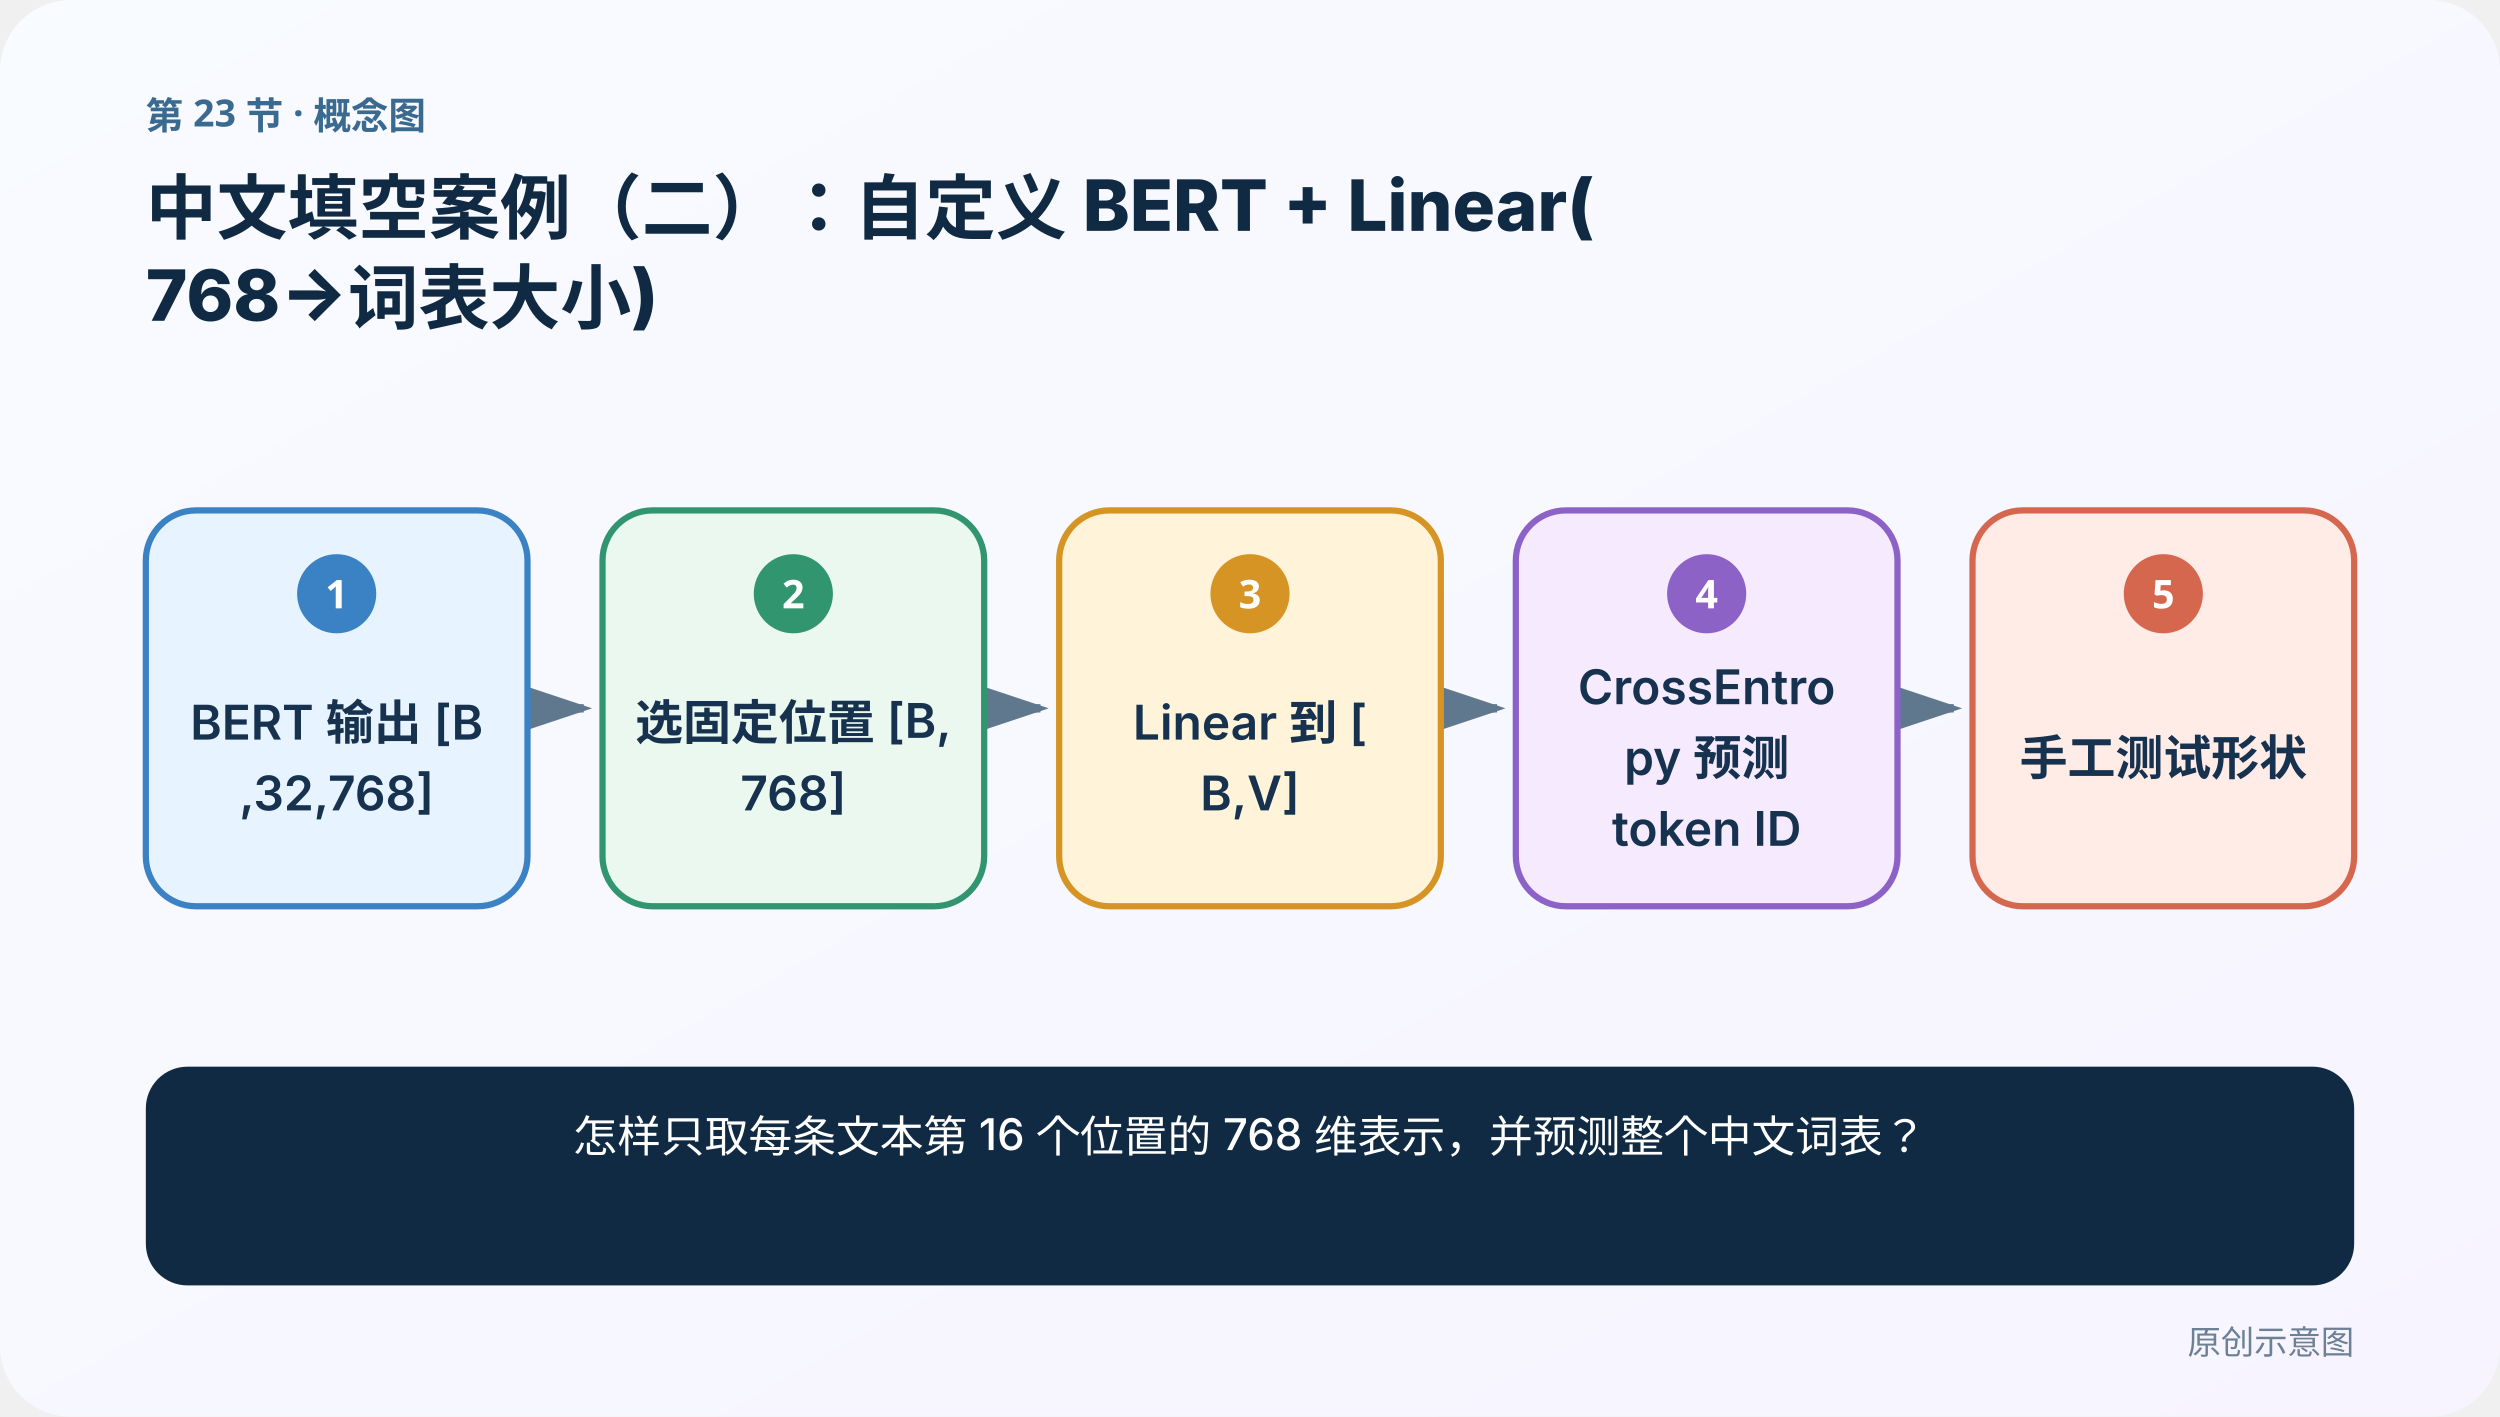
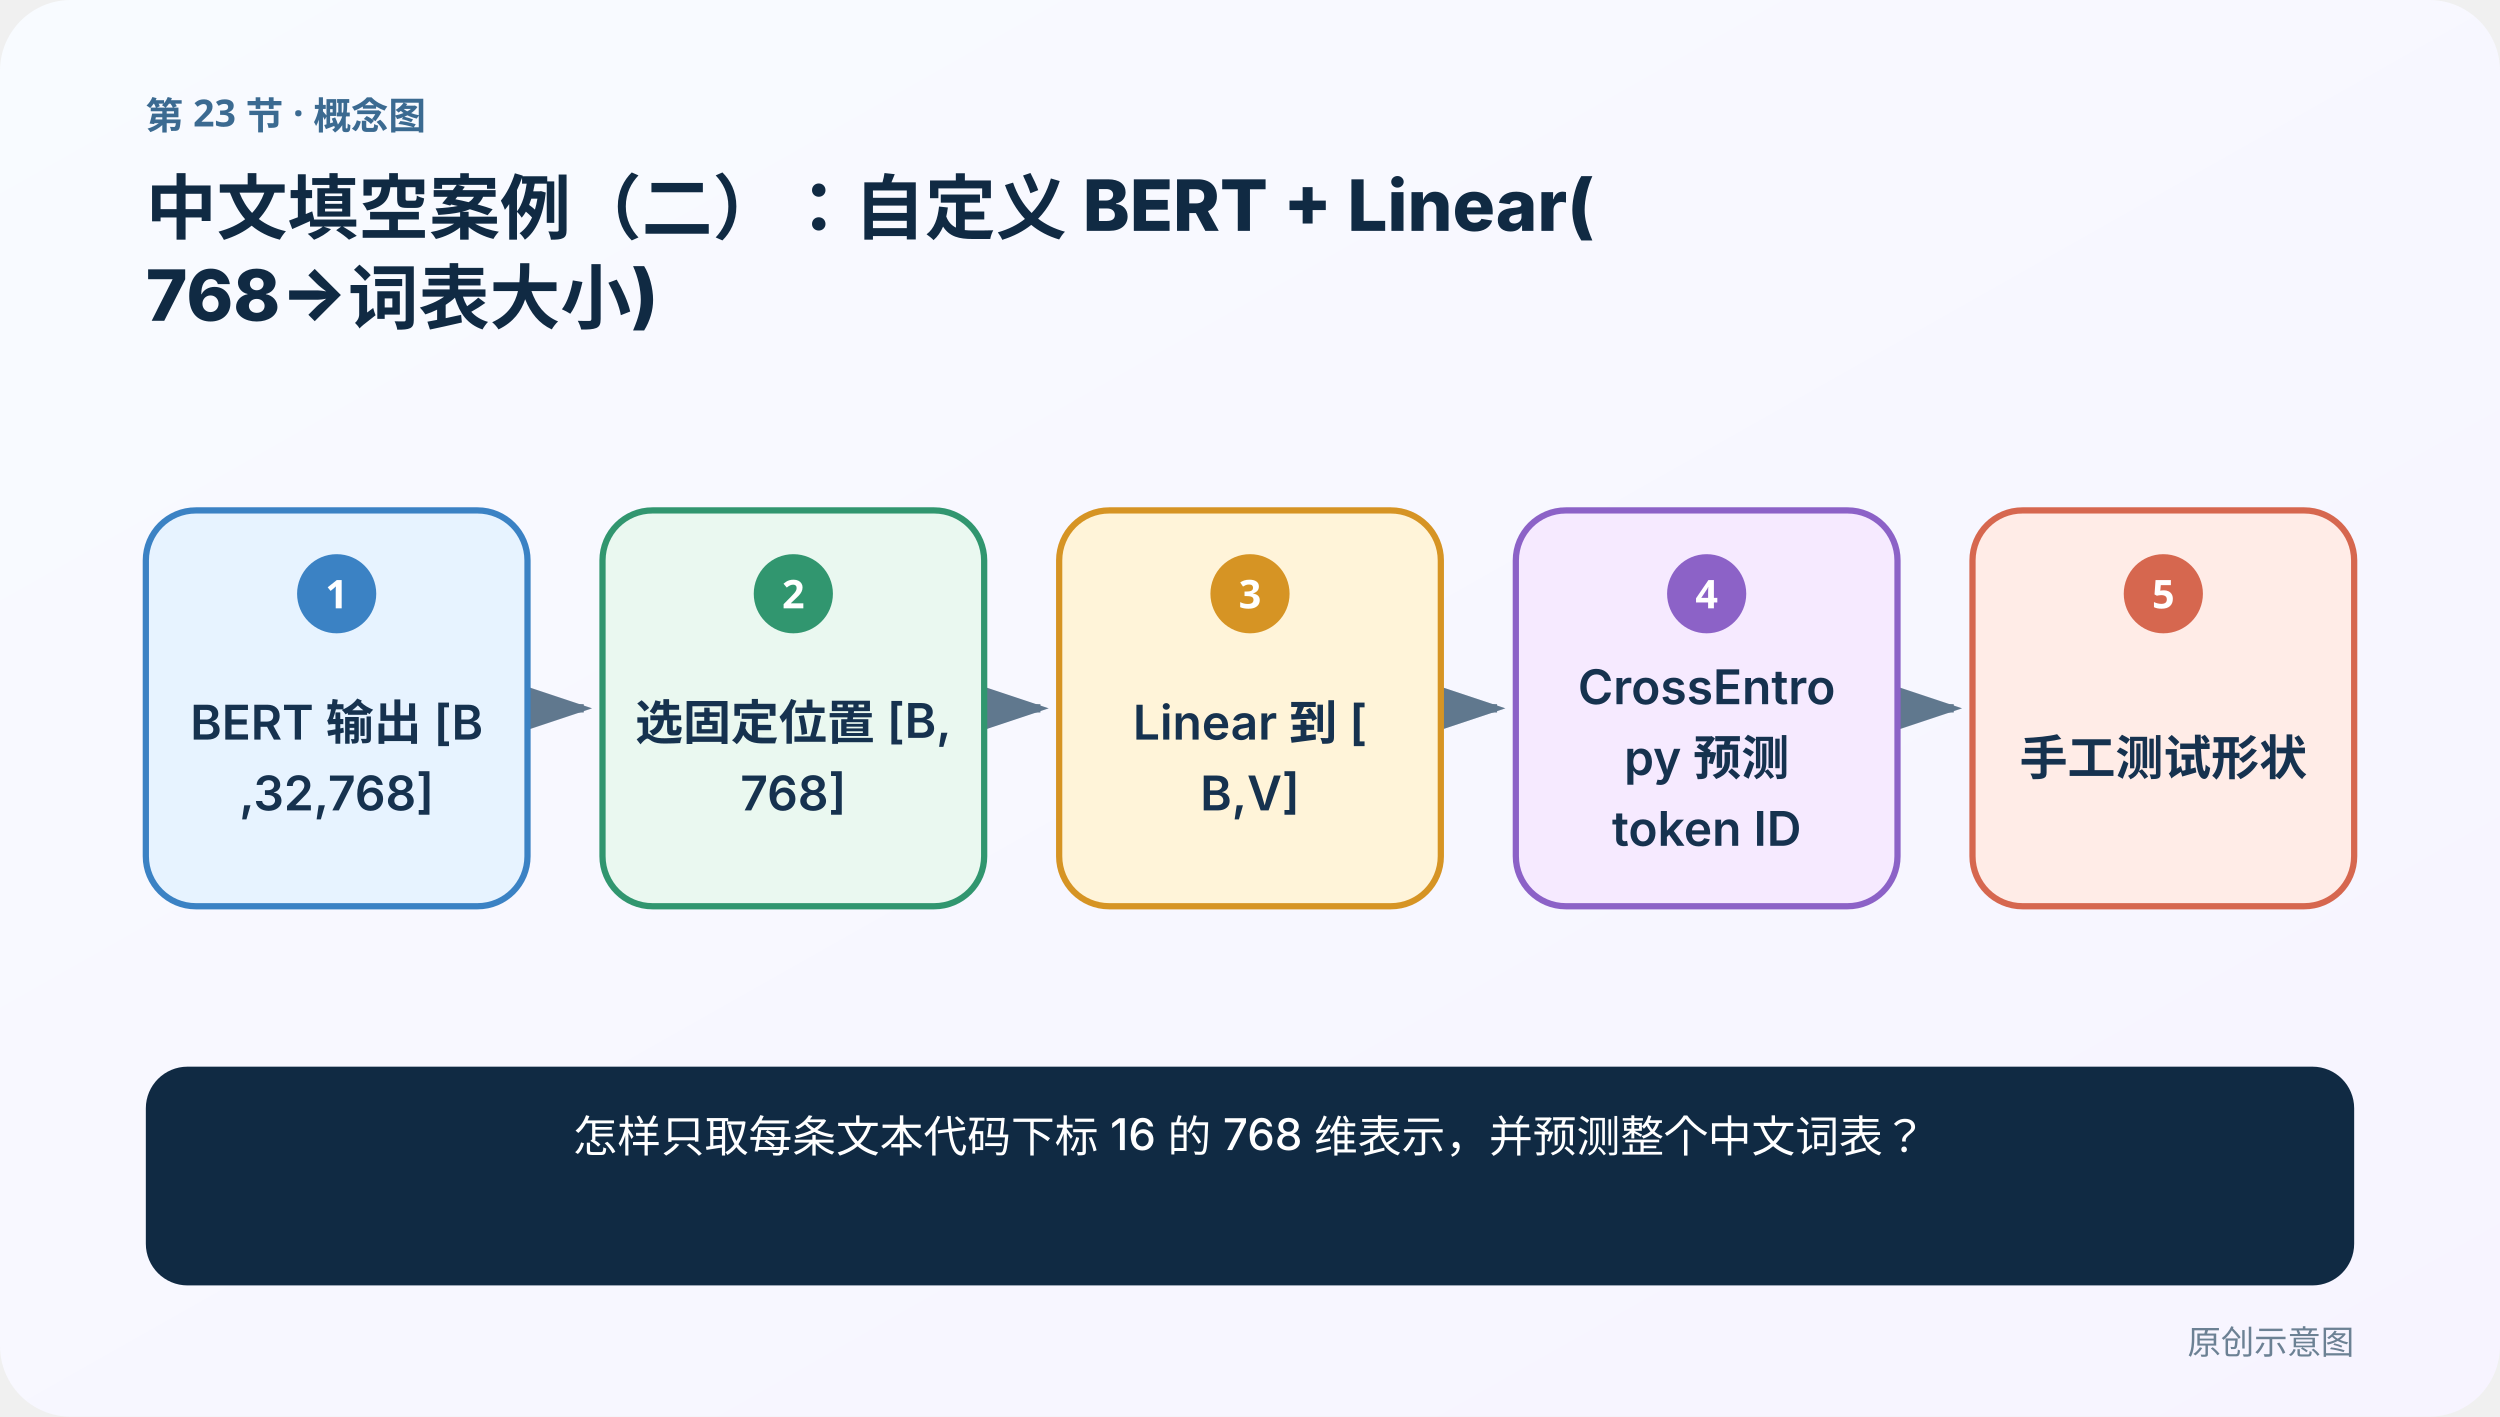
<svg xmlns="http://www.w3.org/2000/svg" width="1200" height="680" viewBox="0 0 1200 680" role="img" aria-labelledby="title desc">
  <defs>
    <linearGradient id="bg" x1="0" y1="0" x2="1" y2="1">
      <stop stop-color="#F8FBFF" />
      <stop offset="1" stop-color="#F7F4FF" />
    </linearGradient>
    <marker id="arrow" markerWidth="10" markerHeight="10" refX="8" refY="3" orient="auto">
      <path d="M0,0 L0,6 L9,3 z" fill="#60788E" />
    </marker>
  </defs>
  <rect width="1200" height="680" rx="34" fill="url(#bg)" />
  <text x="70" y="62" font-family="sans-serif" font-size="18" font-weight="700" fill="#3B6A91">第 23 节 · 概念图</text>
  <text x="70" y="112" text-anchor="start" font-family="-apple-system,BlinkMacSystemFont,'PingFang SC','Microsoft YaHei',sans-serif" font-size="34" font-weight="760" fill="#102A43">中文填空案例（二）：自定义 BERT + Linear(</text>
  <text x="70" y="154" text-anchor="start" font-family="-apple-system,BlinkMacSystemFont,'PingFang SC','Microsoft YaHei',sans-serif" font-size="34" font-weight="760" fill="#102A43">768→词表大小)</text>
  <line x1="260.2" y1="340" x2="280.2" y2="340" stroke="#60788E" stroke-width="4" marker-end="url(#arrow)" />
  <line x1="479.4" y1="340" x2="499.4" y2="340" stroke="#60788E" stroke-width="4" marker-end="url(#arrow)" />
  <line x1="698.6" y1="340" x2="718.6" y2="340" stroke="#60788E" stroke-width="4" marker-end="url(#arrow)" />
  <line x1="917.8" y1="340" x2="937.8" y2="340" stroke="#60788E" stroke-width="4" marker-end="url(#arrow)" />
  <g>
    <rect x="70" y="245" width="183.2" height="190" rx="24" fill="#E7F3FF" stroke="#3B82C4" stroke-width="3" />
    <circle cx="161.6" cy="285" r="19" fill="#3B82C4" />
    <text x="161.6" y="292" text-anchor="middle" font-family="sans-serif" font-size="19" font-weight="700" fill="white">1</text>
    <text x="161.6" y="355" text-anchor="middle" font-family="-apple-system,BlinkMacSystemFont,'PingFang SC','Microsoft YaHei',sans-serif" font-size="23" font-weight="600" fill="#16324F">BERT 输出 [B</text>
    <text x="161.6" y="389" text-anchor="middle" font-family="-apple-system,BlinkMacSystemFont,'PingFang SC','Microsoft YaHei',sans-serif" font-size="23" font-weight="600" fill="#16324F">,32,768]</text>
  </g>
  <g>
    <rect x="289.2" y="245" width="183.2" height="190" rx="24" fill="#EAF8F0" stroke="#31966F" stroke-width="3" />
    <circle cx="380.8" cy="285" r="19" fill="#31966F" />
    <text x="380.8" y="292" text-anchor="middle" font-family="sans-serif" font-size="19" font-weight="700" fill="white">2</text>
    <text x="380.8" y="355" text-anchor="middle" font-family="-apple-system,BlinkMacSystemFont,'PingFang SC','Microsoft YaHei',sans-serif" font-size="23" font-weight="600" fill="#16324F">选固定位置 [B,</text>
    <text x="380.8" y="389" text-anchor="middle" font-family="-apple-system,BlinkMacSystemFont,'PingFang SC','Microsoft YaHei',sans-serif" font-size="23" font-weight="600" fill="#16324F">768]</text>
  </g>
  <g>
    <rect x="508.4" y="245" width="183.2" height="190" rx="24" fill="#FFF4D9" stroke="#D69424" stroke-width="3" />
    <circle cx="600" cy="285" r="19" fill="#D69424" />
    <text x="600" y="292" text-anchor="middle" font-family="sans-serif" font-size="19" font-weight="700" fill="white">3</text>
    <text x="600" y="355" text-anchor="middle" font-family="-apple-system,BlinkMacSystemFont,'PingFang SC','Microsoft YaHei',sans-serif" font-size="23" font-weight="600" fill="#16324F">Linear 到 [</text>
    <text x="600" y="389" text-anchor="middle" font-family="-apple-system,BlinkMacSystemFont,'PingFang SC','Microsoft YaHei',sans-serif" font-size="23" font-weight="600" fill="#16324F">B,V]</text>
  </g>
  <g>
    <rect x="727.6" y="245" width="183.2" height="190" rx="24" fill="#F6EAFF" stroke="#8C62C7" stroke-width="3" />
    <circle cx="819.2" cy="285" r="19" fill="#8C62C7" />
    <text x="819.2" y="292" text-anchor="middle" font-family="sans-serif" font-size="19" font-weight="700" fill="white">4</text>
    <text x="819.2" y="338" text-anchor="middle" font-family="-apple-system,BlinkMacSystemFont,'PingFang SC','Microsoft YaHei',sans-serif" font-size="23" font-weight="600" fill="#16324F">CrossEntro</text>
    <text x="819.2" y="372" text-anchor="middle" font-family="-apple-system,BlinkMacSystemFont,'PingFang SC','Microsoft YaHei',sans-serif" font-size="23" font-weight="600" fill="#16324F">py 预测</text>
    <text x="819.2" y="406" text-anchor="middle" font-family="-apple-system,BlinkMacSystemFont,'PingFang SC','Microsoft YaHei',sans-serif" font-size="23" font-weight="600" fill="#16324F">token ID</text>
  </g>
  <g>
    <rect x="946.8" y="245" width="183.2" height="190" rx="24" fill="#FFECE7" stroke="#D6674F" stroke-width="3" />
    <circle cx="1038.4" cy="285" r="19" fill="#D6674F" />
    <text x="1038.4" y="292" text-anchor="middle" font-family="sans-serif" font-size="19" font-weight="700" fill="white">5</text>
    <text x="1038.4" y="372" text-anchor="middle" font-family="-apple-system,BlinkMacSystemFont,'PingFang SC','Microsoft YaHei',sans-serif" font-size="23" font-weight="600" fill="#16324F">手工测试形状</text>
  </g>
  <rect x="70" y="512" width="1060" height="105" rx="20" fill="#102A43" />
-   <text x="600" y="553" text-anchor="middle" font-family="-apple-system,BlinkMacSystemFont,'PingFang SC','Microsoft YaHei',sans-serif" font-size="21" font-weight="500" fill="#FFFFFF">怎样只取每条文本第 16 个位置的 768 维表示，并预测整个中文词表？</text>
+   <text x="600" y="553" text-anchor="middle" font-family="-apple-system,BlinkMacSystemFont,'PingFang SC','Microsoft YaHei',sans-serif" font-size="21" font-weight="500" fill="#FFFFFF">怎样只取每条文本代码下标 16 的 768 维表示，并预测整个中文词表？</text>
  <text x="1130" y="650" text-anchor="end" font-family="sans-serif" font-size="16" fill="#6C8194">原创示意图</text>
</svg>
